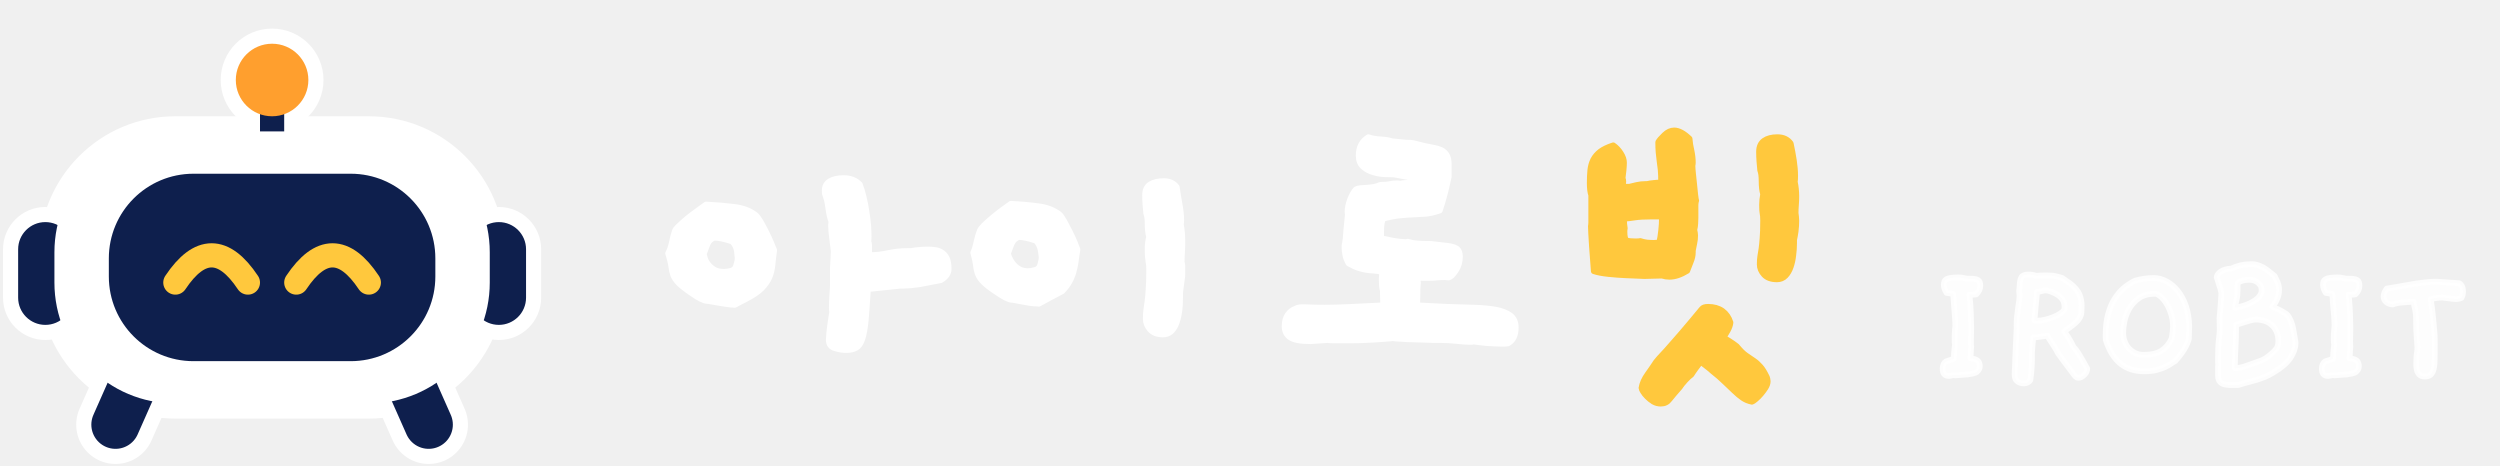
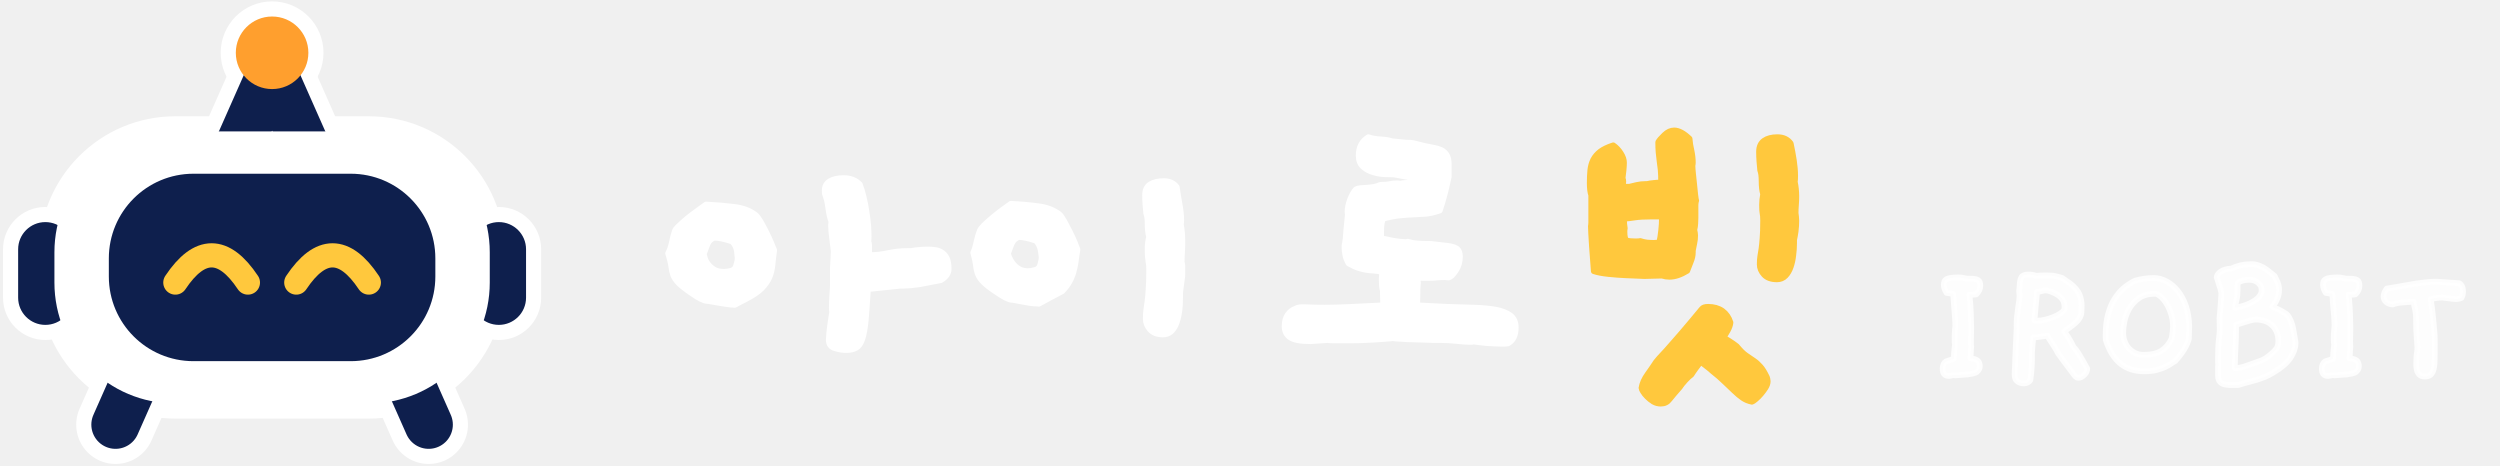
<svg xmlns="http://www.w3.org/2000/svg" viewBox="0 0 215 40" role="img" aria-label="아이로빗">
  <view id="wordmark" viewBox="55 0 159 40" preserveAspectRatio="xMinYMid meet" />
  <view id="symbol" viewBox="0 0 48 40" preserveAspectRatio="xMidYMid meet" />
  <g transform="translate(0 10) scale(0.26) translate(-10 -57)">
    <g stroke="#FFFFFF" stroke-width="10" fill="#FFFFFF" stroke-linejoin="round">
-       <line x1="100" y1="45" x2="100" y2="64" />
-       <circle cx="100" cy="45" r="12" />
+       <circle cx="100" cy="36" r="12" />
      <rect x="16" y="92" width="18" height="34" rx="9" />
      <rect x="166" y="92" width="18" height="34" rx="9" />
      <rect x="28" y="62" width="144" height="90" rx="40" />
    </g>
-     <line x1="61.05" y1="130" x2="48.21" y2="159" stroke="#FFFFFF" stroke-width="26" stroke-linecap="round" />
-     <line x1="138.95" y1="130" x2="151.79" y2="159" stroke="#FFFFFF" stroke-width="26" stroke-linecap="round" />
-     <line x1="61.05" y1="130" x2="48.21" y2="159" stroke="#0E1F4D" stroke-width="16" stroke-linecap="round" />
-     <line x1="138.95" y1="130" x2="151.79" y2="159" stroke="#0E1F4D" stroke-width="16" stroke-linecap="round" />
-     <line x1="100" y1="45" x2="100" y2="64" stroke="#0E1F4D" stroke-width="8" stroke-linecap="round" />
-     <circle cx="100" cy="45" r="12" fill="#FF9F2E" />
+     <line x1="100" y1="42" x2="48.21" y2="159" stroke="#FFFFFF" stroke-width="26" stroke-linecap="round" />
+     <line x1="100" y1="42" x2="151.79" y2="159" stroke="#FFFFFF" stroke-width="26" stroke-linecap="round" />
+     <line x1="100" y1="42" x2="48.21" y2="159" stroke="#0E1F4D" stroke-width="16" stroke-linecap="round" />
+     <line x1="100" y1="42" x2="151.79" y2="159" stroke="#0E1F4D" stroke-width="16" stroke-linecap="round" />
+     <circle cx="100" cy="36" r="12" fill="#FF9F2E" />
    <rect x="16" y="92" width="18" height="34" rx="9" fill="#0E1F4D" />
    <rect x="166" y="92" width="18" height="34" rx="9" fill="#0E1F4D" />
    <rect x="28" y="62" width="144" height="90" rx="40" fill="#FFFFFF" />
    <rect x="46" y="76" width="108" height="62" rx="28" fill="#0E1F4D" />
    <path d="M68 112 Q80 94 92 112" stroke="#FFC83D" stroke-width="8" fill="none" stroke-linecap="round" />
    <path d="M108 112 Q120 94 132 112" stroke="#FFC83D" stroke-width="8" fill="none" stroke-linecap="round" />
  </g>
  <path d="M79.09 24.44L80.91 24.09Q81.58 23.70 81.58 23.13L81.58 23.13Q81.58 22.52 81.41 22.18Q81.23 21.85 80.96 21.69Q80.69 21.53 80.38 21.50Q80.08 21.46 79.86 21.46L79.86 21.46Q79.41 21.46 79.02 21.50Q78.64 21.53 78.38 21.59L78.38 21.59L78.10 21.59Q77.58 21.59 77.17 21.64Q76.75 21.69 76.37 21.77Q75.98 21.85 75.60 21.90Q75.22 21.94 74.74 21.94L74.74 21.94L74.74 21.43Q74.74 21.24 74.74 21.08Q74.74 20.92 74.67 20.76L74.67 20.76Q74.70 20.66 74.70 20.34L74.70 20.34Q74.70 19.96 74.66 19.38Q74.61 18.81 74.51 18.18Q74.42 17.56 74.27 16.95Q74.13 16.34 73.94 15.86L73.94 15.86Q73.42 15.32 72.56 15.32L72.56 15.32Q71.79 15.32 71.36 15.59Q70.93 15.86 70.93 16.38L70.93 16.38Q70.93 16.57 70.94 16.65Q70.96 16.73 71.01 16.86Q71.06 16.98 71.12 17.22Q71.18 17.46 71.25 17.98L71.25 17.98Q71.34 18.65 71.50 19.03L71.50 19.03Q71.50 19.10 71.49 19.18Q71.47 19.26 71.47 19.35L71.47 19.35Q71.47 19.58 71.50 19.91Q71.54 20.25 71.58 20.60Q71.63 20.95 71.66 21.24Q71.70 21.53 71.70 21.62L71.70 21.62Q71.70 21.82 71.68 22.15Q71.66 22.49 71.63 23.03L71.63 23.03L71.63 24.34L71.63 24.47Q71.63 24.57 71.62 24.81Q71.60 25.05 71.58 25.37Q71.57 25.69 71.55 25.99Q71.54 26.30 71.54 26.49L71.54 26.49Q71.54 26.58 71.55 26.68Q71.57 26.78 71.57 26.84L71.57 26.84Q71.54 27 71.49 27.34Q71.44 27.67 71.39 28.02Q71.34 28.38 71.31 28.71Q71.28 29.05 71.28 29.24L71.28 29.24Q71.28 29.78 71.79 29.94Q72.30 30.10 72.78 30.10L72.78 30.10Q73.30 30.10 73.63 29.91Q73.97 29.72 74.16 29.14Q74.35 28.57 74.45 27.54Q74.54 26.52 74.64 24.86L74.64 24.86L77.42 24.57L77.65 24.57Q77.90 24.57 78.27 24.54Q78.64 24.50 79.09 24.44L79.09 24.44ZM66.58 21.53L66.58 21.53Q66.51 21.34 66.32 20.89Q66.13 20.44 65.89 19.96Q65.65 19.48 65.41 19.06Q65.17 18.65 64.98 18.49L64.98 18.49Q64.27 17.94 63.17 17.80Q62.06 17.66 60.72 17.59L60.72 17.59Q60.37 17.85 59.92 18.17Q59.47 18.49 59.07 18.82Q58.67 19.16 58.37 19.45Q58.06 19.74 58.03 19.90L58.03 19.90Q57.90 20.28 57.78 20.87Q57.65 21.46 57.46 21.78L57.46 21.78Q57.68 22.49 57.73 22.90Q57.78 23.32 57.90 23.66Q58.03 23.99 58.35 24.33Q58.67 24.66 59.47 25.21L59.47 25.21Q60.37 25.85 60.82 25.88L60.82 25.88L60.88 25.88Q60.91 25.88 61.18 25.93Q61.46 25.98 61.81 26.04Q62.16 26.10 62.50 26.15Q62.83 26.20 62.99 26.20L62.99 26.20Q63.15 26.20 63.17 26.22Q63.18 26.23 63.23 26.20Q63.28 26.17 63.46 26.07Q63.63 25.98 64.14 25.72L64.14 25.72Q65.07 25.24 65.52 24.78Q65.97 24.31 66.18 23.82Q66.38 23.32 66.43 22.76Q66.48 22.20 66.58 21.53ZM63.31 22.84L63.31 22.84Q63.22 23.19 62.88 23.29Q62.54 23.38 62.26 23.38L62.26 23.38Q61.74 23.38 61.41 23.18Q61.07 22.97 60.88 22.71Q60.69 22.46 60.61 22.18Q60.53 21.91 60.53 21.82L60.53 21.82L60.82 21.05Q60.94 20.76 61.10 20.63Q61.26 20.50 61.42 20.44L61.42 20.44Q62.00 20.44 62.96 20.76L62.96 20.76Q63.31 21.11 63.38 21.61Q63.44 22.10 63.44 22.20L63.44 22.20Q63.44 22.46 63.31 22.84Z" fill="#FFFFFF" stroke="#FFFFFF" stroke-width="0.5" stroke-linejoin="round" />
  <path d="M101.62 22.55L101.62 22.55Q101.62 22.20 101.65 21.74Q101.68 21.27 101.68 20.79L101.68 20.79Q101.68 20.41 101.65 20.04Q101.62 19.67 101.55 19.32L101.55 19.32Q101.58 19.19 101.58 18.90L101.58 18.90Q101.58 18.33 101.44 17.58Q101.30 16.82 101.20 16.09L101.20 16.09Q100.82 15.58 100.08 15.58L100.08 15.58Q99.38 15.58 98.93 15.85Q98.48 16.12 98.48 16.79L98.48 16.79Q98.48 17.14 98.51 17.58Q98.54 18.01 98.58 18.36L98.58 18.36Q98.70 18.62 98.70 19.27Q98.70 19.93 98.83 20.38L98.83 20.38Q98.77 20.57 98.74 20.81Q98.70 21.05 98.70 21.34L98.70 21.34Q98.70 21.82 98.72 22.07Q98.74 22.33 98.77 22.50Q98.80 22.68 98.82 22.82Q98.83 22.97 98.83 23.22L98.83 23.22Q98.83 24.31 98.78 24.92Q98.74 25.53 98.69 25.91Q98.64 26.30 98.59 26.60Q98.54 26.90 98.54 27.42L98.54 27.42Q98.54 27.93 98.91 28.34Q99.28 28.76 100.02 28.76L100.02 28.76Q100.75 28.76 101.12 27.91Q101.49 27.06 101.49 25.50L101.49 25.50L101.49 25.14L101.65 23.93Q101.68 23.74 101.68 23.56Q101.68 23.38 101.68 23.22L101.68 23.22Q101.68 23.03 101.68 22.87Q101.68 22.71 101.62 22.55ZM92.66 21.46L92.66 21.46Q92.59 21.27 92.42 20.84Q92.24 20.41 92 19.93Q91.76 19.45 91.52 19.02Q91.28 18.58 91.09 18.42L91.09 18.42Q90.38 17.88 89.30 17.74Q88.21 17.59 86.93 17.53L86.93 17.53Q86.58 17.78 86.14 18.10Q85.71 18.42 85.31 18.76Q84.91 19.10 84.62 19.38Q84.34 19.67 84.27 19.83L84.27 19.83Q84.11 20.22 83.98 20.81Q83.86 21.40 83.70 21.72L83.70 21.72Q83.89 22.42 83.94 22.84Q83.98 23.26 84.11 23.59Q84.24 23.93 84.58 24.26Q84.91 24.60 85.68 25.11L85.68 25.11Q86.61 25.75 86.99 25.78L86.99 25.78L87.06 25.78Q87.09 25.78 87.34 25.83Q87.60 25.88 87.94 25.94Q88.27 26.01 88.61 26.06Q88.94 26.10 89.14 26.10L89.14 26.10Q89.30 26.10 89.31 26.12Q89.33 26.14 89.38 26.10Q89.42 26.07 89.60 25.98Q89.78 25.88 90.26 25.62L90.26 25.62L91.34 25.05Q91.73 24.66 91.95 24.26Q92.18 23.86 92.30 23.45Q92.43 23.03 92.50 22.54Q92.56 22.04 92.66 21.46ZM89.46 22.78L89.46 22.78Q89.36 23.13 89.02 23.22Q88.69 23.32 88.40 23.32L88.40 23.32Q87.95 23.32 87.63 23.13Q87.31 22.94 87.10 22.66Q86.90 22.39 86.80 22.15Q86.70 21.91 86.70 21.82L86.70 21.82L86.70 21.75L86.99 20.98Q87.12 20.70 87.28 20.57Q87.44 20.44 87.60 20.38L87.60 20.38Q88.14 20.38 89.10 20.70L89.10 20.70Q89.42 21.05 89.50 21.51Q89.58 21.98 89.58 22.14L89.58 22.14Q89.58 22.39 89.46 22.78Z" fill="#FFFFFF" stroke="#FFFFFF" stroke-width="0.5" stroke-linejoin="round" />
  <path d="M129.68 29.53L129.68 29.53Q130.35 29.18 130.35 28.15L130.35 28.15Q130.35 27.48 129.89 27.13Q129.42 26.78 128.61 26.63Q127.79 26.49 126.72 26.46Q125.65 26.42 124.43 26.39L124.43 26.39L121.87 26.26Q121.87 25.98 121.89 25.66Q121.90 25.34 121.90 25.08L121.90 25.08L121.90 24.86Q121.90 24.73 121.92 24.60Q121.94 24.47 121.94 24.34L121.94 24.34Q121.94 24.22 121.92 24.10Q121.90 23.99 121.90 23.86L121.90 23.86Q122.16 23.90 122.37 23.90Q122.58 23.90 122.77 23.90L122.77 23.90Q123.25 23.90 123.62 23.86Q123.98 23.83 124.27 23.83L124.27 23.83Q124.34 23.83 124.43 23.85Q124.53 23.86 124.59 23.86L124.59 23.86Q124.85 23.80 125.20 23.27Q125.55 22.74 125.55 22.07L125.55 22.07Q125.55 21.56 125.26 21.37Q124.98 21.18 124.18 21.11L124.18 21.11L123.06 20.98Q122.61 20.98 122.34 20.97Q122.06 20.95 121.86 20.94Q121.65 20.92 121.47 20.89Q121.30 20.86 121.07 20.79L121.07 20.79Q121.01 20.82 120.85 20.82L120.85 20.82Q120.46 20.82 119.84 20.71Q119.22 20.60 118.77 20.50L118.77 20.50Q118.77 20.12 118.78 19.64Q118.80 19.16 118.93 18.81L118.93 18.81Q119.79 18.58 120.43 18.52Q121.07 18.46 121.60 18.44Q122.13 18.42 122.64 18.38Q123.15 18.33 123.82 18.10L123.82 18.10Q123.92 17.82 124.05 17.38Q124.18 16.95 124.29 16.50Q124.40 16.06 124.48 15.69Q124.56 15.32 124.59 15.19L124.59 15.19L124.59 14.17Q124.59 13.62 124.42 13.34Q124.24 13.05 123.94 12.90Q123.63 12.76 123.25 12.70Q122.86 12.63 122.45 12.54L122.45 12.54Q121.49 12.28 121.30 12.28L121.30 12.28L121.17 12.28Q120.91 12.28 120.51 12.23Q120.11 12.18 119.70 12.15L119.70 12.15Q119.34 12.02 118.74 11.99Q118.13 11.96 117.68 11.80L117.68 11.80Q116.85 12.31 116.85 13.37L116.85 13.37Q116.85 14.01 117.23 14.34Q117.62 14.68 118.13 14.82Q118.64 14.97 119.14 14.98Q119.63 15 119.89 15L119.89 15Q120.11 15.03 120.58 15.13Q121.04 15.22 121.46 15.29L121.46 15.29Q121.39 15.54 121.30 15.62Q121.20 15.70 121.09 15.72Q120.98 15.74 120.82 15.74Q120.66 15.74 120.46 15.80L120.46 15.80Q120.37 15.80 120.29 15.78Q120.21 15.77 120.14 15.77L120.14 15.77Q119.82 15.77 119.54 15.83Q119.25 15.90 118.70 15.90L118.70 15.90Q118.54 15.99 118.24 16.06Q117.94 16.12 117.62 16.14Q117.30 16.15 117.01 16.18Q116.72 16.22 116.62 16.28L116.62 16.28Q116.34 16.57 116.11 17.16Q115.89 17.75 115.89 18.23L115.89 18.23Q115.89 18.30 115.90 18.34Q115.92 18.39 115.92 18.46L115.92 18.46L115.79 19.74Q115.76 20.28 115.73 20.52Q115.70 20.76 115.68 20.86Q115.66 20.95 115.65 21.02Q115.63 21.08 115.63 21.27L115.63 21.27Q115.63 21.56 115.70 21.91Q115.76 22.26 115.98 22.65L115.98 22.65Q116.50 22.94 116.85 23.05Q117.20 23.16 117.52 23.21Q117.84 23.26 118.14 23.27Q118.45 23.29 118.86 23.38L118.86 23.38Q118.86 23.54 118.85 23.70Q118.83 23.86 118.83 24.02L118.83 24.02Q118.83 24.28 118.85 24.55Q118.86 24.82 118.93 24.98L118.93 24.98L118.93 25.24Q118.93 25.46 118.94 25.70Q118.96 25.94 118.96 26.26L118.96 26.26Q117.14 26.36 115.92 26.41Q114.70 26.46 113.94 26.46Q113.17 26.46 112.75 26.44Q112.34 26.42 112.10 26.42Q111.86 26.42 111.73 26.44Q111.60 26.46 111.41 26.55L111.41 26.55Q110.99 26.71 110.74 27.08Q110.48 27.45 110.48 28.06L110.48 28.06Q110.48 28.70 110.96 29.02Q111.44 29.34 112.72 29.34L112.72 29.34L114.16 29.24Q114.35 29.27 114.58 29.27Q114.80 29.27 115.06 29.27L115.06 29.27L116.14 29.27L116.34 29.27Q116.50 29.27 116.99 29.26Q117.49 29.24 118.05 29.21Q118.61 29.18 119.10 29.14Q119.60 29.11 119.76 29.08L119.76 29.08Q119.95 29.11 120.51 29.14Q121.07 29.18 121.65 29.19Q122.22 29.21 122.69 29.22Q123.15 29.24 123.18 29.24L123.18 29.24L123.76 29.24Q124.59 29.24 125.28 29.32Q125.97 29.40 126.42 29.40L126.42 29.40Q126.64 29.40 126.74 29.37L126.74 29.37Q126.90 29.40 127.20 29.43Q127.50 29.46 127.84 29.50Q128.18 29.53 128.53 29.54Q128.88 29.56 129.17 29.56L129.17 29.56Q129.55 29.56 129.68 29.53Z" fill="#FFFFFF" stroke="#FFFFFF" stroke-width="0.5" stroke-linejoin="round" />
  <path d="M154.42 18.33L154.42 18.33Q154.42 17.98 154.45 17.62Q154.48 17.27 154.48 16.89L154.48 16.89Q154.48 16.25 154.35 15.64L154.35 15.64Q154.38 15.48 154.38 15.13L154.38 15.13Q154.38 14.52 154.27 13.80Q154.16 13.08 154 12.34L154 12.34Q153.62 11.80 152.85 11.80L152.85 11.80Q152.14 11.80 151.71 12.10Q151.28 12.41 151.28 13.05L151.28 13.05Q151.28 13.43 151.31 13.86Q151.34 14.30 151.38 14.65L151.38 14.65Q151.50 14.94 151.50 15.59Q151.50 16.25 151.63 16.70L151.63 16.70Q151.54 17.18 151.54 17.62L151.54 17.62Q151.54 18.14 151.58 18.33Q151.63 18.52 151.63 18.97L151.63 18.97Q151.63 19.96 151.58 20.50Q151.54 21.05 151.49 21.40Q151.44 21.75 151.39 22.02Q151.34 22.30 151.34 22.74L151.34 22.74Q151.34 23.22 151.71 23.62Q152.08 24.02 152.82 24.02L152.82 24.02Q153.26 24.02 153.55 23.72Q153.84 23.42 154 22.95Q154.16 22.49 154.22 21.94Q154.29 21.40 154.29 20.89L154.29 20.89L154.29 20.63Q154.35 20.38 154.42 19.90Q154.48 19.42 154.48 18.97L154.48 18.97Q154.48 18.81 154.46 18.65Q154.45 18.49 154.42 18.33ZM145.87 17.24L145.87 17.24Q145.84 17.18 145.79 16.78Q145.74 16.38 145.70 15.90Q145.65 15.42 145.60 14.95Q145.55 14.49 145.55 14.26L145.55 14.26Q145.55 14.20 145.57 14.12Q145.58 14.04 145.58 13.98L145.58 13.98Q145.58 13.50 145.46 12.94Q145.33 12.38 145.30 11.93L145.30 11.93Q144.56 11.22 143.98 11.22L143.98 11.22Q143.54 11.22 143.14 11.61Q142.74 11.99 142.61 12.22L142.61 12.22Q142.61 12.73 142.64 13.08Q142.67 13.43 142.72 13.80Q142.77 14.17 142.82 14.60Q142.86 15.03 142.86 15.70L142.86 15.70Q142.54 15.70 142.21 15.74Q141.87 15.77 141.65 15.83L141.65 15.83L141.49 15.83Q141.14 15.83 140.77 15.91Q140.40 15.99 140.14 16.06L140.14 16.06L139.98 16.06L139.57 16.06Q139.57 15.96 139.58 15.83Q139.60 15.70 139.60 15.61L139.60 15.61Q139.60 15.45 139.54 15.32L139.54 15.32Q139.57 15.06 139.62 14.65Q139.66 14.23 139.66 13.98L139.66 13.98Q139.66 13.62 139.39 13.19Q139.12 12.76 138.74 12.50L138.74 12.50Q138.03 12.73 137.63 13.03Q137.23 13.34 137.02 13.74Q136.82 14.14 136.77 14.63Q136.72 15.13 136.72 15.74L136.72 15.74Q136.72 16.41 136.85 16.79L136.85 16.79L136.85 17.21L136.85 18.65Q136.85 18.90 136.85 19.10Q136.85 19.29 136.82 19.45L136.82 19.45Q136.82 19.80 136.91 21.18L136.91 21.18L137.07 23.32Q137.55 23.48 138.32 23.56Q139.09 23.64 139.79 23.67Q140.50 23.70 140.98 23.72Q141.46 23.74 141.39 23.74L141.39 23.74Q141.78 23.74 142.14 23.72Q142.51 23.70 142.93 23.70L142.93 23.70Q143.25 23.80 143.57 23.80L143.57 23.80Q144.27 23.80 145.10 23.29L145.10 23.29Q145.26 22.87 145.42 22.47Q145.58 22.07 145.58 21.72L145.58 21.72L145.58 21.56Q145.65 21.21 145.71 20.90Q145.78 20.60 145.78 20.25L145.78 20.25Q145.78 20.09 145.71 19.77L145.71 19.77Q145.78 19.48 145.79 19.22Q145.81 18.97 145.81 18.71L145.81 18.71L145.81 18.01Q145.81 17.82 145.81 17.62Q145.81 17.43 145.87 17.24ZM151.95 32.44L151.95 32.44Q151.66 31.83 151.39 31.53Q151.12 31.22 150.82 31.02Q150.51 30.81 150.16 30.57Q149.81 30.33 149.36 29.78L149.36 29.78Q149.04 29.53 148.75 29.35Q148.46 29.18 148.21 29.02L148.21 29.02Q148.40 28.76 148.59 28.41Q148.78 28.06 148.82 27.74L148.82 27.74Q148.62 27.10 148.13 26.74Q147.63 26.39 146.90 26.39L146.90 26.39Q146.48 26.39 146.35 26.58L146.35 26.58L145.52 27.58Q144.53 28.76 144.03 29.32Q143.54 29.88 143.30 30.15Q143.06 30.42 142.90 30.58Q142.74 30.74 142.42 31.13L142.42 31.13Q142.13 31.58 141.70 32.18Q141.26 32.79 141.17 33.37L141.17 33.37Q141.17 33.46 141.30 33.67Q141.42 33.88 141.66 34.12Q141.90 34.36 142.19 34.54Q142.48 34.71 142.83 34.71L142.83 34.71Q143.31 34.71 143.58 34.34Q143.86 33.98 144.46 33.30L144.46 33.30Q144.62 33.05 144.93 32.71Q145.23 32.38 145.46 32.22L145.46 32.22Q145.58 32.02 145.82 31.69Q146.06 31.35 146.29 31.10L146.29 31.10Q146.51 31.32 146.82 31.54Q147.12 31.77 147.25 31.90L147.25 31.90Q147.86 32.38 148.30 32.81Q148.75 33.24 149.14 33.61Q149.52 33.98 149.87 34.22Q150.22 34.46 150.67 34.55L150.67 34.55Q150.77 34.52 150.99 34.33Q151.22 34.14 151.44 33.88Q151.66 33.62 151.84 33.34Q152.02 33.05 152.02 32.79L152.02 32.79Q152.02 32.70 152 32.62Q151.98 32.54 151.95 32.44ZM141.94 18.62L142.93 18.62Q142.93 19.29 142.86 19.85Q142.80 20.41 142.70 20.86L142.70 20.86Q142.61 20.86 142.50 20.87Q142.38 20.89 142.22 20.89L142.22 20.89Q141.94 20.89 141.63 20.86Q141.33 20.82 141.07 20.73L141.07 20.73Q140.94 20.76 140.66 20.76L140.66 20.76Q140.11 20.76 139.90 20.68Q139.70 20.60 139.70 19.90L139.70 19.90Q139.70 19.83 139.71 19.77Q139.73 19.70 139.73 19.64L139.73 19.64Q139.70 19.48 139.68 19.26Q139.66 19.03 139.66 18.81L139.66 18.81Q140.08 18.78 140.59 18.70Q141.10 18.62 141.94 18.62L141.94 18.62Z" fill="#FFC83D" stroke="#FFC83D" stroke-width="0.5" stroke-linejoin="round" />
  <path d="M170.08 31.91L170.08 31.91Q170.03 31.99 169.90 32.05Q169.78 32.10 169.64 32.13Q169.50 32.15 169.38 32.17Q169.26 32.18 169.25 32.20L169.25 32.20Q169.04 32.22 168.77 32.23Q168.50 32.25 168.13 32.28L168.13 32.28Q168.08 32.26 168.00 32.26L168.00 32.26Q167.94 32.26 167.81 32.30Q167.68 32.33 167.60 32.33L167.60 32.33Q167.07 32.33 167.07 31.72L167.07 31.72Q167.07 31.26 167.36 31.08L167.36 31.08L168.03 30.86Q168.03 30.42 168.13 29.62L168.13 29.62Q168.11 29.54 168.10 29.44Q168.10 29.34 168.10 29.21L168.10 29.21Q168.10 28.65 168.13 28.34Q168.16 28.04 168.16 28.01L168.16 28.01Q168.16 27.86 168.15 27.68Q168.14 27.50 168.12 27.18Q168.10 26.87 168.06 26.41Q168.02 25.94 167.97 25.27L167.97 25.27L167.41 25.19Q167.17 24.81 167.17 24.50L167.17 24.50Q167.17 24.33 167.22 24.21Q167.26 24.09 167.40 24.01Q167.54 23.93 167.78 23.90Q168.03 23.86 168.43 23.86L168.43 23.86Q168.64 23.86 168.82 23.90Q168.99 23.93 169.12 23.96L169.12 23.96Q169.50 23.96 169.74 23.98Q169.98 24.01 170.10 24.08Q170.22 24.15 170.26 24.27Q170.30 24.39 170.30 24.58L170.30 24.58Q170.30 24.98 169.95 25.32L169.95 25.32Q169.89 25.34 169.38 25.34L169.38 25.34Q169.39 25.58 169.41 25.75Q169.42 25.93 169.45 26.21Q169.47 26.49 169.49 26.94Q169.50 27.40 169.52 28.18L169.52 28.18Q169.52 28.55 169.51 28.82Q169.50 29.08 169.50 29.29L169.50 29.29Q169.50 29.70 169.52 29.75L169.52 29.75L169.46 30.81Q169.92 30.87 170.09 31.03Q170.26 31.19 170.26 31.51L170.26 31.51Q170.26 31.74 170.08 31.91Z" fill="#FFFFFF" stroke="#FFFFFF" stroke-width="0.5" stroke-linejoin="round" fill-opacity="0.85" stroke-opacity="0.85" />
  <path d="M179.50 31.70L179.50 31.70Q179.50 31.99 179.25 32.24Q178.99 32.49 178.74 32.49L178.74 32.49Q178.61 32.49 178.53 32.41L178.53 32.41Q178.51 32.41 178.38 32.25Q178.26 32.09 178.08 31.85Q177.90 31.61 177.70 31.34Q177.49 31.06 177.31 30.82Q177.14 30.58 177.03 30.43Q176.93 30.28 176.94 30.30L176.94 30.30Q176.91 30.20 176.78 29.99Q176.66 29.78 176.50 29.55Q176.35 29.32 176.22 29.12Q176.10 28.92 176.08 28.87L176.08 28.87Q176.05 28.87 175.90 28.90Q175.76 28.92 175.58 28.94Q175.41 28.97 175.22 28.99Q175.04 29.02 174.94 29.02L174.94 29.02L174.86 29.02Q174.82 29.51 174.78 29.83Q174.75 30.15 174.75 30.31L174.75 30.31L174.75 30.81Q174.75 31.67 174.61 32.68L174.61 32.68Q174.42 32.97 174.05 32.97L174.05 32.97Q173.73 32.97 173.50 32.80Q173.26 32.63 173.26 32.22L173.26 32.22Q173.26 32.09 173.27 31.90Q173.28 31.72 173.29 31.53Q173.30 31.34 173.30 31.18Q173.31 31.03 173.31 30.98L173.31 30.98L173.31 30.90L173.42 28.49Q173.44 28.28 173.43 27.98Q173.42 27.67 173.46 27.27L173.46 27.27L173.58 26.31Q173.68 25.82 173.68 25.46L173.68 25.46Q173.68 25.35 173.67 25.25Q173.66 25.14 173.65 25.03L173.65 25.03Q173.65 25.03 173.70 24.47L173.70 24.47Q173.71 24.09 173.84 23.85Q173.97 23.61 174.45 23.61L174.45 23.61Q174.78 23.61 175.12 23.72L175.12 23.72Q175.44 23.69 175.69 23.69Q175.94 23.69 176.11 23.69L176.11 23.69Q176.27 23.69 176.40 23.70Q176.53 23.70 176.66 23.73Q176.78 23.75 176.94 23.79Q177.10 23.83 177.33 23.90L177.33 23.90L178.03 24.38Q178.62 24.84 178.82 25.30Q179.02 25.77 179.02 26.28L179.02 26.28Q179.02 26.63 179.00 26.88Q178.98 27.13 178.83 27.37Q178.69 27.61 178.38 27.86Q178.08 28.12 177.52 28.50L177.52 28.50Q177.89 28.97 178.35 29.88L178.35 29.88Q178.64 30.10 179.50 31.70ZM177.54 26.60L177.54 26.60Q177.55 26.54 177.55 26.42L177.55 26.42Q177.55 26.26 177.52 26.10Q177.49 25.93 177.38 25.76Q177.26 25.59 177.05 25.42Q176.83 25.26 176.45 25.10L176.45 25.10Q176.11 24.97 175.89 24.97L175.89 24.97Q175.82 24.98 175.71 25L175.71 25Q175.62 25.03 175.47 25.06Q175.33 25.08 175.15 25.11L175.15 25.11Q175.17 25.21 175.17 25.30Q175.17 25.38 175.14 25.62Q175.12 25.86 175.07 26.31Q175.02 26.76 174.96 27.56L174.96 27.56Q175.02 27.58 175.09 27.58Q175.15 27.58 175.22 27.58L175.22 27.58Q175.52 27.58 175.90 27.49Q176.27 27.40 176.61 27.26Q176.94 27.13 177.20 26.95Q177.46 26.78 177.54 26.60Z" fill="#FFFFFF" stroke="#FFFFFF" stroke-width="0.5" stroke-linejoin="round" fill-opacity="0.85" stroke-opacity="0.85" />
  <path d="M188.27 28.02L188.24 29.14Q188.03 29.98 187.06 31.06L187.06 31.06Q186.93 31.11 186.73 31.26Q186.53 31.40 186.22 31.55Q185.90 31.70 185.46 31.82Q185.01 31.93 184.40 31.93L184.40 31.93Q183.18 31.93 182.37 31.28Q181.55 30.63 181.10 29.24L181.10 29.24Q181.09 29.13 181.09 29.02Q181.09 28.90 181.09 28.78L181.09 28.78Q181.09 27.78 181.30 27.02Q181.50 26.26 181.86 25.70Q182.21 25.14 182.66 24.76Q183.12 24.38 183.62 24.14L183.62 24.14Q184.43 23.91 185.22 23.91L185.22 23.91Q185.78 23.91 186.32 24.20Q186.86 24.49 187.29 25.02Q187.71 25.54 187.98 26.30Q188.24 27.06 188.27 28.02L188.27 28.02ZM186.77 29.10L186.77 29.10Q186.88 28.44 186.88 28.07L186.88 28.07Q186.88 27.46 186.70 26.95Q186.53 26.44 186.29 26.06Q186.05 25.69 185.78 25.47Q185.52 25.26 185.34 25.26L185.34 25.26Q184.50 25.26 183.96 25.63Q183.42 26.01 183.12 26.54Q182.82 27.06 182.70 27.64Q182.59 28.22 182.59 28.62L182.59 28.62Q182.59 28.98 182.71 29.33Q182.83 29.67 183.06 29.94Q183.30 30.20 183.62 30.36Q183.94 30.52 184.35 30.52L184.35 30.52Q185.33 30.52 185.89 30.16Q186.45 29.80 186.77 29.10Z" fill="#FFFFFF" stroke="#FFFFFF" stroke-width="0.5" stroke-linejoin="round" fill-opacity="0.85" stroke-opacity="0.85" />
  <path d="M197.22 28.31L197.41 29.43L197.41 29.54Q197.41 30.10 196.98 30.77Q196.54 31.43 195.50 32.04L195.50 32.04Q195.10 32.28 194.77 32.42Q194.43 32.55 194.09 32.66Q193.74 32.76 193.36 32.86Q192.98 32.95 192.50 33.11L192.50 33.11L191.68 33.11Q191.30 33.08 191.10 32.98Q190.91 32.87 190.83 32.70Q190.75 32.54 190.75 32.30Q190.75 32.06 190.75 31.74L190.75 31.74Q190.75 31.64 190.75 31.54Q190.75 31.45 190.77 31.34L190.77 31.34Q190.75 31.26 190.75 31.16Q190.75 31.06 190.75 30.94L190.75 30.94Q190.75 29.85 190.82 29.24Q190.90 28.63 190.90 28.30L190.90 28.30Q190.90 28.10 190.89 27.88Q190.88 27.66 190.88 27.38L190.88 27.38Q190.91 26.95 190.96 26.41Q191.01 25.86 191.04 25.19L191.04 25.19Q191.02 25.06 190.96 24.85Q190.90 24.63 190.82 24.42Q190.75 24.20 190.70 24.03Q190.64 23.86 190.64 23.86L190.64 23.86Q190.64 23.61 190.97 23.37Q191.30 23.13 191.89 23.10L191.89 23.10Q192.70 22.73 193.41 22.73L193.41 22.73Q193.47 22.73 193.60 22.72Q193.73 22.71 193.92 22.74Q194.11 22.78 194.38 22.88Q194.64 22.98 194.96 23.21L194.96 23.21L195.62 23.74L195.86 24.25Q196.00 24.58 196.00 24.92L196.00 24.92Q196.00 25.69 195.42 26.38L195.42 26.38Q196.51 26.84 196.75 27.13L196.75 27.13Q196.88 27.30 197.01 27.59Q197.14 27.88 197.22 28.31L197.22 28.31ZM194.46 24.66L194.46 24.66Q194.45 24.62 194.38 24.51Q194.30 24.41 194.18 24.30Q194.05 24.20 193.87 24.13Q193.70 24.06 193.47 24.06L193.47 24.06Q192.78 24.06 192.46 24.33L192.46 24.33Q192.43 24.44 192.43 24.58Q192.43 24.73 192.43 24.92Q192.43 25.11 192.41 25.38Q192.38 25.64 192.30 25.99L192.30 25.99Q192.21 26.38 192.21 26.47L192.21 26.47Q193.22 26.30 193.86 25.88Q194.50 25.46 194.50 24.97L194.50 24.97Q194.50 24.89 194.49 24.82Q194.48 24.74 194.46 24.66ZM195.87 29.80L195.87 29.80Q195.94 29.61 195.94 29.35L195.94 29.35Q195.94 28.87 195.78 28.51Q195.62 28.15 195.35 27.93Q195.09 27.70 194.74 27.59Q194.38 27.48 194.00 27.48L194.00 27.48Q193.84 27.48 193.59 27.54Q193.34 27.61 193.08 27.69Q192.82 27.77 192.60 27.84Q192.38 27.91 192.30 27.93L192.30 27.93L192.30 28.30Q192.30 28.73 192.29 29.06Q192.27 29.38 192.26 29.74Q192.24 30.10 192.22 30.55Q192.21 31 192.19 31.66L192.19 31.66L192.27 31.66Q192.64 31.66 193.20 31.46L193.20 31.46L194.40 31.03Q194.59 30.97 194.83 30.82Q195.07 30.66 195.28 30.48Q195.49 30.30 195.66 30.12Q195.82 29.94 195.87 29.80Z" fill="#FFFFFF" stroke="#FFFFFF" stroke-width="0.5" stroke-linejoin="round" fill-opacity="0.85" stroke-opacity="0.85" />
  <path d="M202.69 31.91L202.69 31.91Q202.64 31.99 202.51 32.05Q202.38 32.10 202.25 32.13Q202.11 32.15 201.99 32.17Q201.87 32.18 201.86 32.20L201.86 32.20Q201.65 32.22 201.38 32.23Q201.10 32.25 200.74 32.28L200.74 32.28Q200.69 32.26 200.61 32.26L200.61 32.26Q200.54 32.26 200.42 32.30Q200.29 32.33 200.21 32.33L200.21 32.33Q199.68 32.33 199.68 31.72L199.68 31.72Q199.68 31.26 199.97 31.08L199.97 31.08L200.64 30.86Q200.64 30.42 200.74 29.62L200.74 29.62Q200.72 29.54 200.71 29.44Q200.70 29.34 200.70 29.21L200.70 29.21Q200.70 28.65 200.74 28.34Q200.77 28.04 200.77 28.01L200.77 28.01Q200.77 27.86 200.76 27.68Q200.75 27.50 200.73 27.18Q200.70 26.87 200.66 26.41Q200.62 25.94 200.58 25.27L200.58 25.27L200.02 25.19Q199.78 24.81 199.78 24.50L199.78 24.50Q199.78 24.33 199.82 24.21Q199.87 24.09 200.01 24.01Q200.14 23.93 200.39 23.90Q200.64 23.86 201.04 23.86L201.04 23.86Q201.25 23.86 201.42 23.90Q201.60 23.93 201.73 23.96L201.73 23.96Q202.11 23.96 202.35 23.98Q202.59 24.01 202.71 24.08Q202.83 24.15 202.87 24.27Q202.91 24.39 202.91 24.58L202.91 24.58Q202.91 24.98 202.56 25.32L202.56 25.32Q202.50 25.34 201.98 25.34L201.98 25.34Q202.00 25.58 202.02 25.75Q202.03 25.93 202.06 26.21Q202.08 26.49 202.10 26.94Q202.11 27.40 202.13 28.18L202.13 28.18Q202.13 28.55 202.12 28.82Q202.11 29.08 202.11 29.29L202.11 29.29Q202.11 29.70 202.13 29.75L202.13 29.75L202.06 30.81Q202.53 30.87 202.70 31.03Q202.86 31.19 202.86 31.51L202.86 31.51Q202.86 31.74 202.69 31.91Z" fill="#FFFFFF" stroke="#FFFFFF" stroke-width="0.5" stroke-linejoin="round" fill-opacity="0.85" stroke-opacity="0.85" />
  <path d="M211.68 25.62L211.68 25.62Q211.46 25.72 211.18 25.72L211.18 25.72Q211.10 25.72 210.95 25.70Q210.80 25.69 210.62 25.66Q210.45 25.64 210.28 25.62Q210.11 25.59 210.03 25.59L210.03 25.59Q209.52 25.59 209.04 25.74L209.04 25.74Q209.14 26.34 209.20 26.92Q209.26 27.50 209.31 28Q209.36 28.50 209.38 28.91Q209.39 29.32 209.39 29.61L209.39 29.61Q209.39 30.33 209.38 30.85Q209.38 31.37 209.30 31.71Q209.22 32.06 209.04 32.22Q208.86 32.38 208.53 32.38L208.53 32.38Q208.21 32.38 208.06 32.21Q207.90 32.04 207.85 31.81Q207.79 31.58 207.80 31.32Q207.81 31.06 207.81 30.89L207.81 30.89Q207.81 30.58 207.86 30.34Q207.90 30.09 207.90 29.86L207.90 29.86Q207.90 29.75 207.84 29.06Q207.78 28.36 207.78 27.30L207.78 27.30Q207.78 26.95 207.70 26.61Q207.63 26.26 207.55 25.94L207.55 25.94L206.61 26.01Q206.03 26.06 205.81 26.18L205.81 26.18Q205.47 26.18 205.23 25.99Q204.99 25.80 204.99 25.50L204.99 25.50Q204.99 25.19 205.26 24.82L205.26 24.82Q205.34 24.81 205.98 24.70Q206.62 24.60 207.82 24.38L207.82 24.38L208.62 24.28Q209.01 24.23 209.36 24.23L209.36 24.23L209.60 24.23L211.49 24.36Q211.82 24.55 211.82 25.08L211.82 25.08Q211.82 25.37 211.68 25.62Z" fill="#FFFFFF" stroke="#FFFFFF" stroke-width="0.5" stroke-linejoin="round" fill-opacity="0.85" stroke-opacity="0.85" />
</svg>
